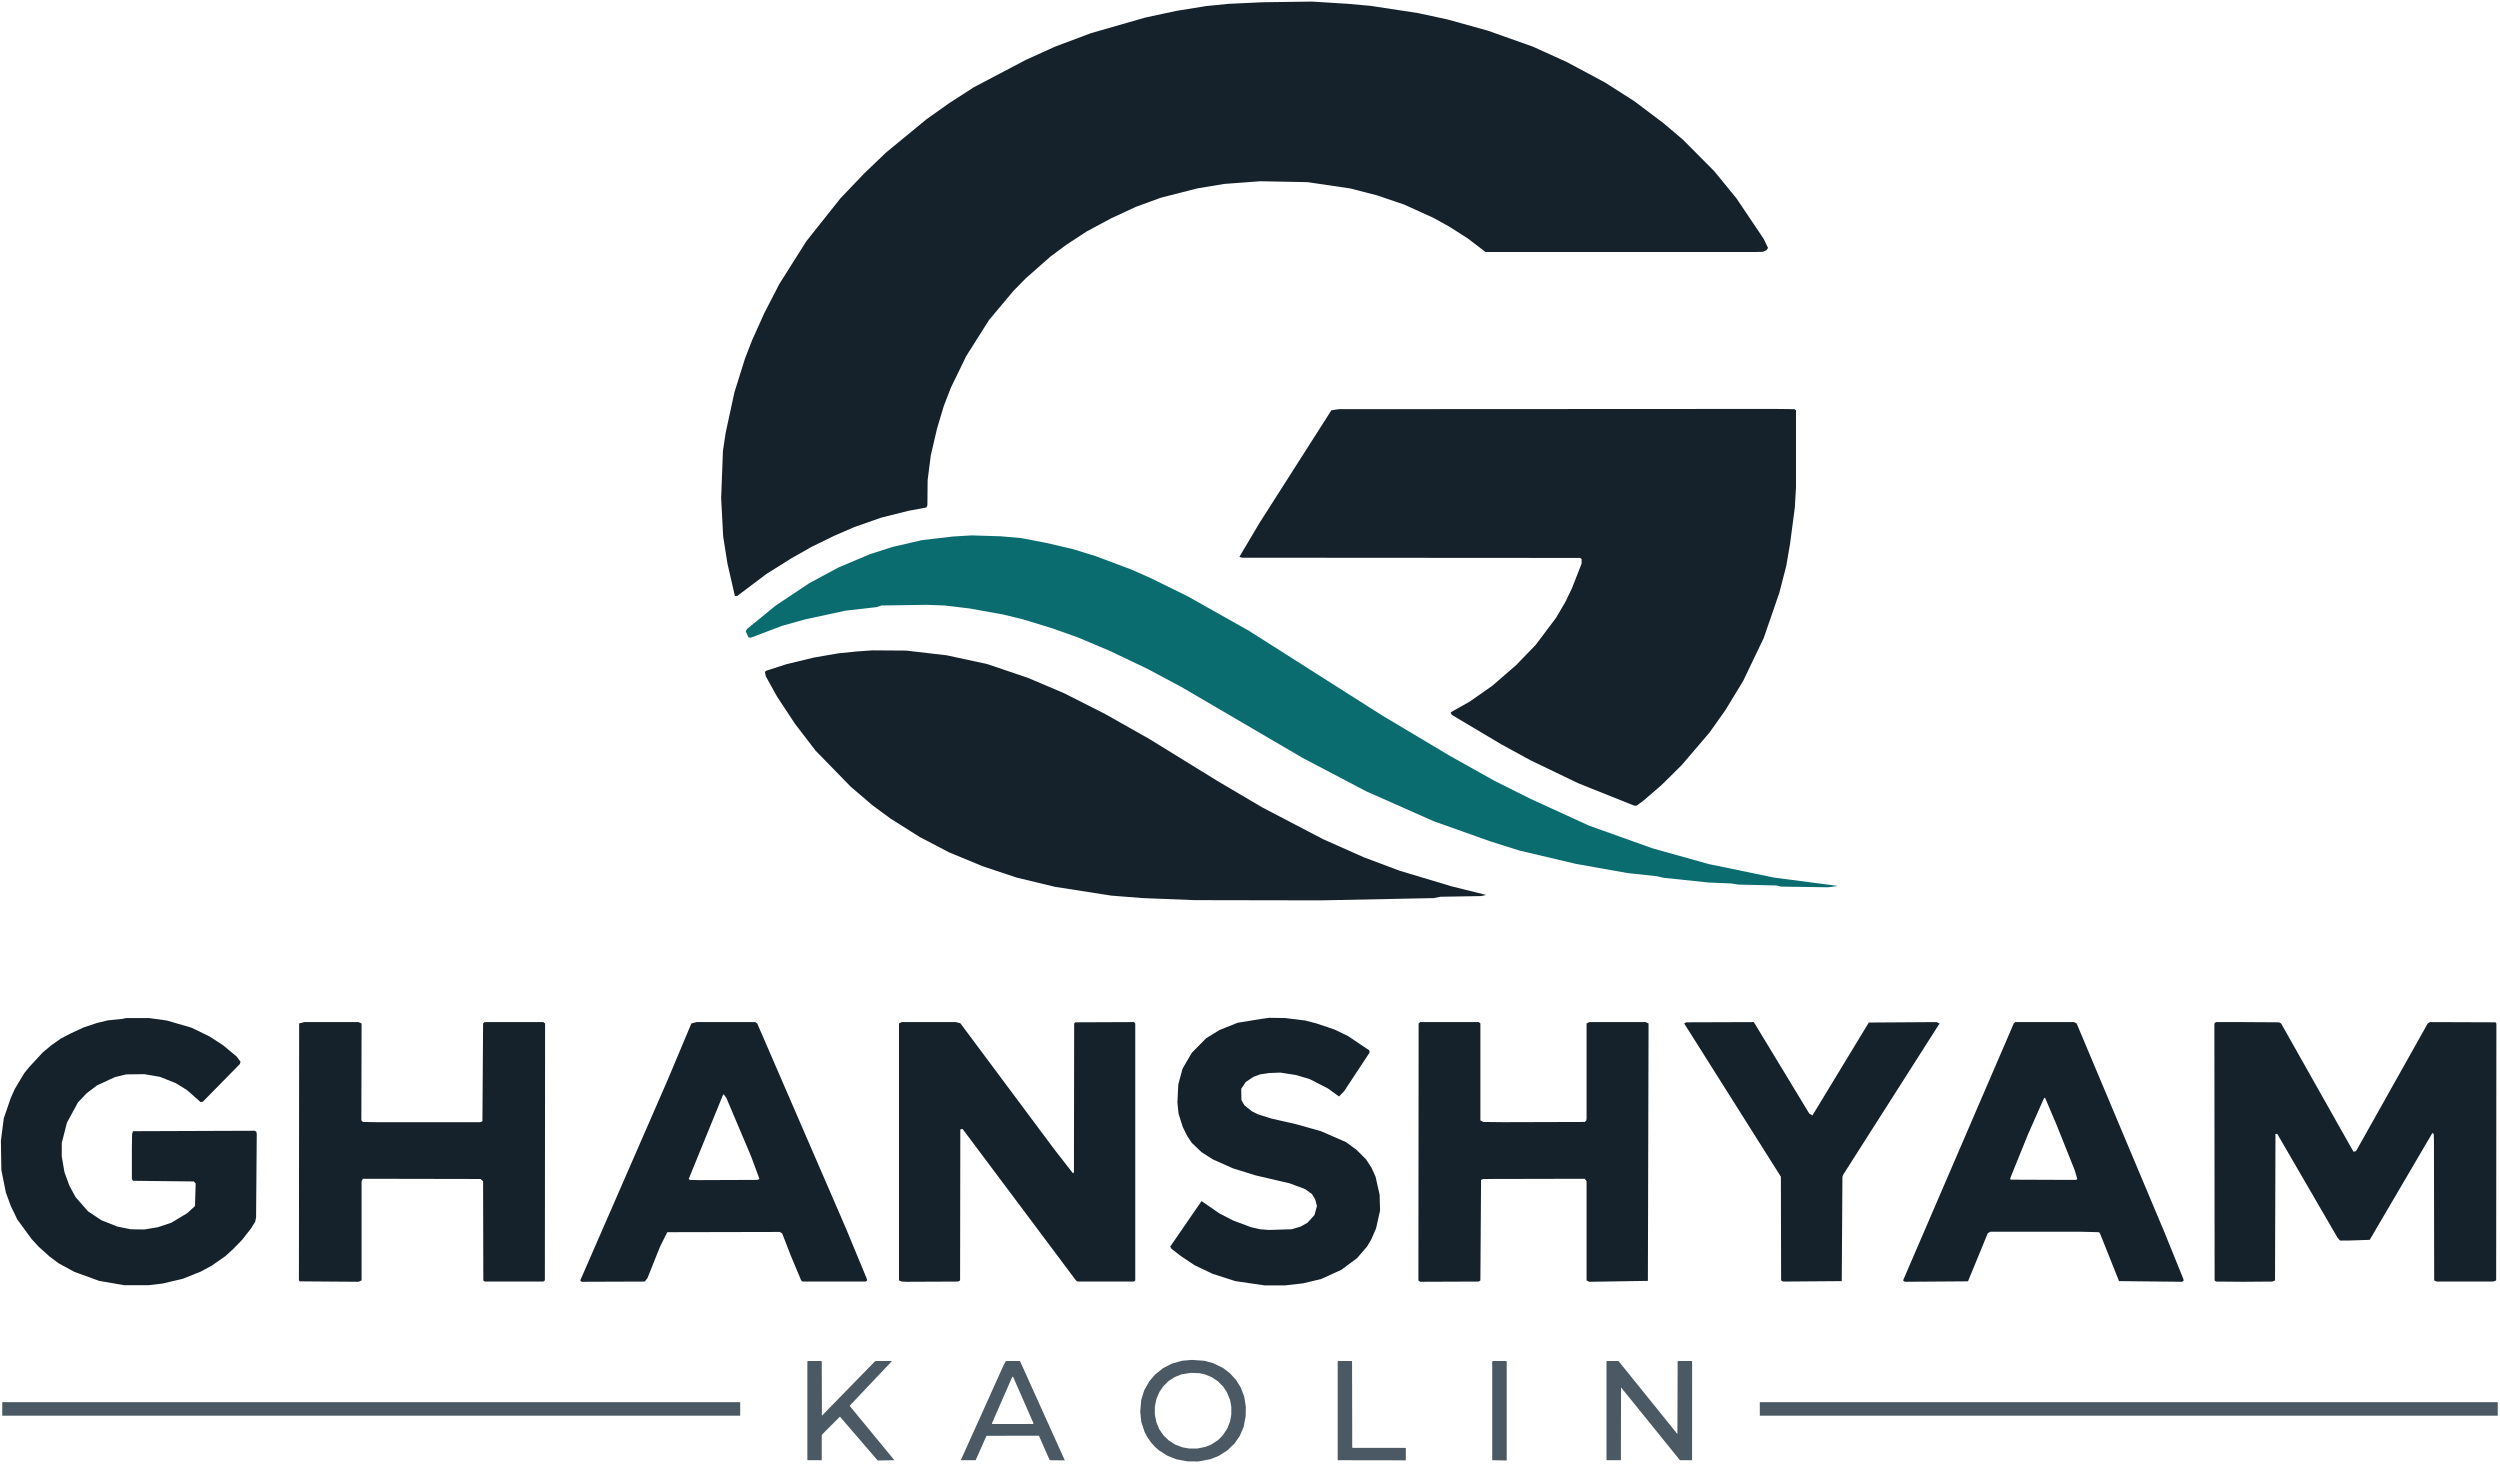
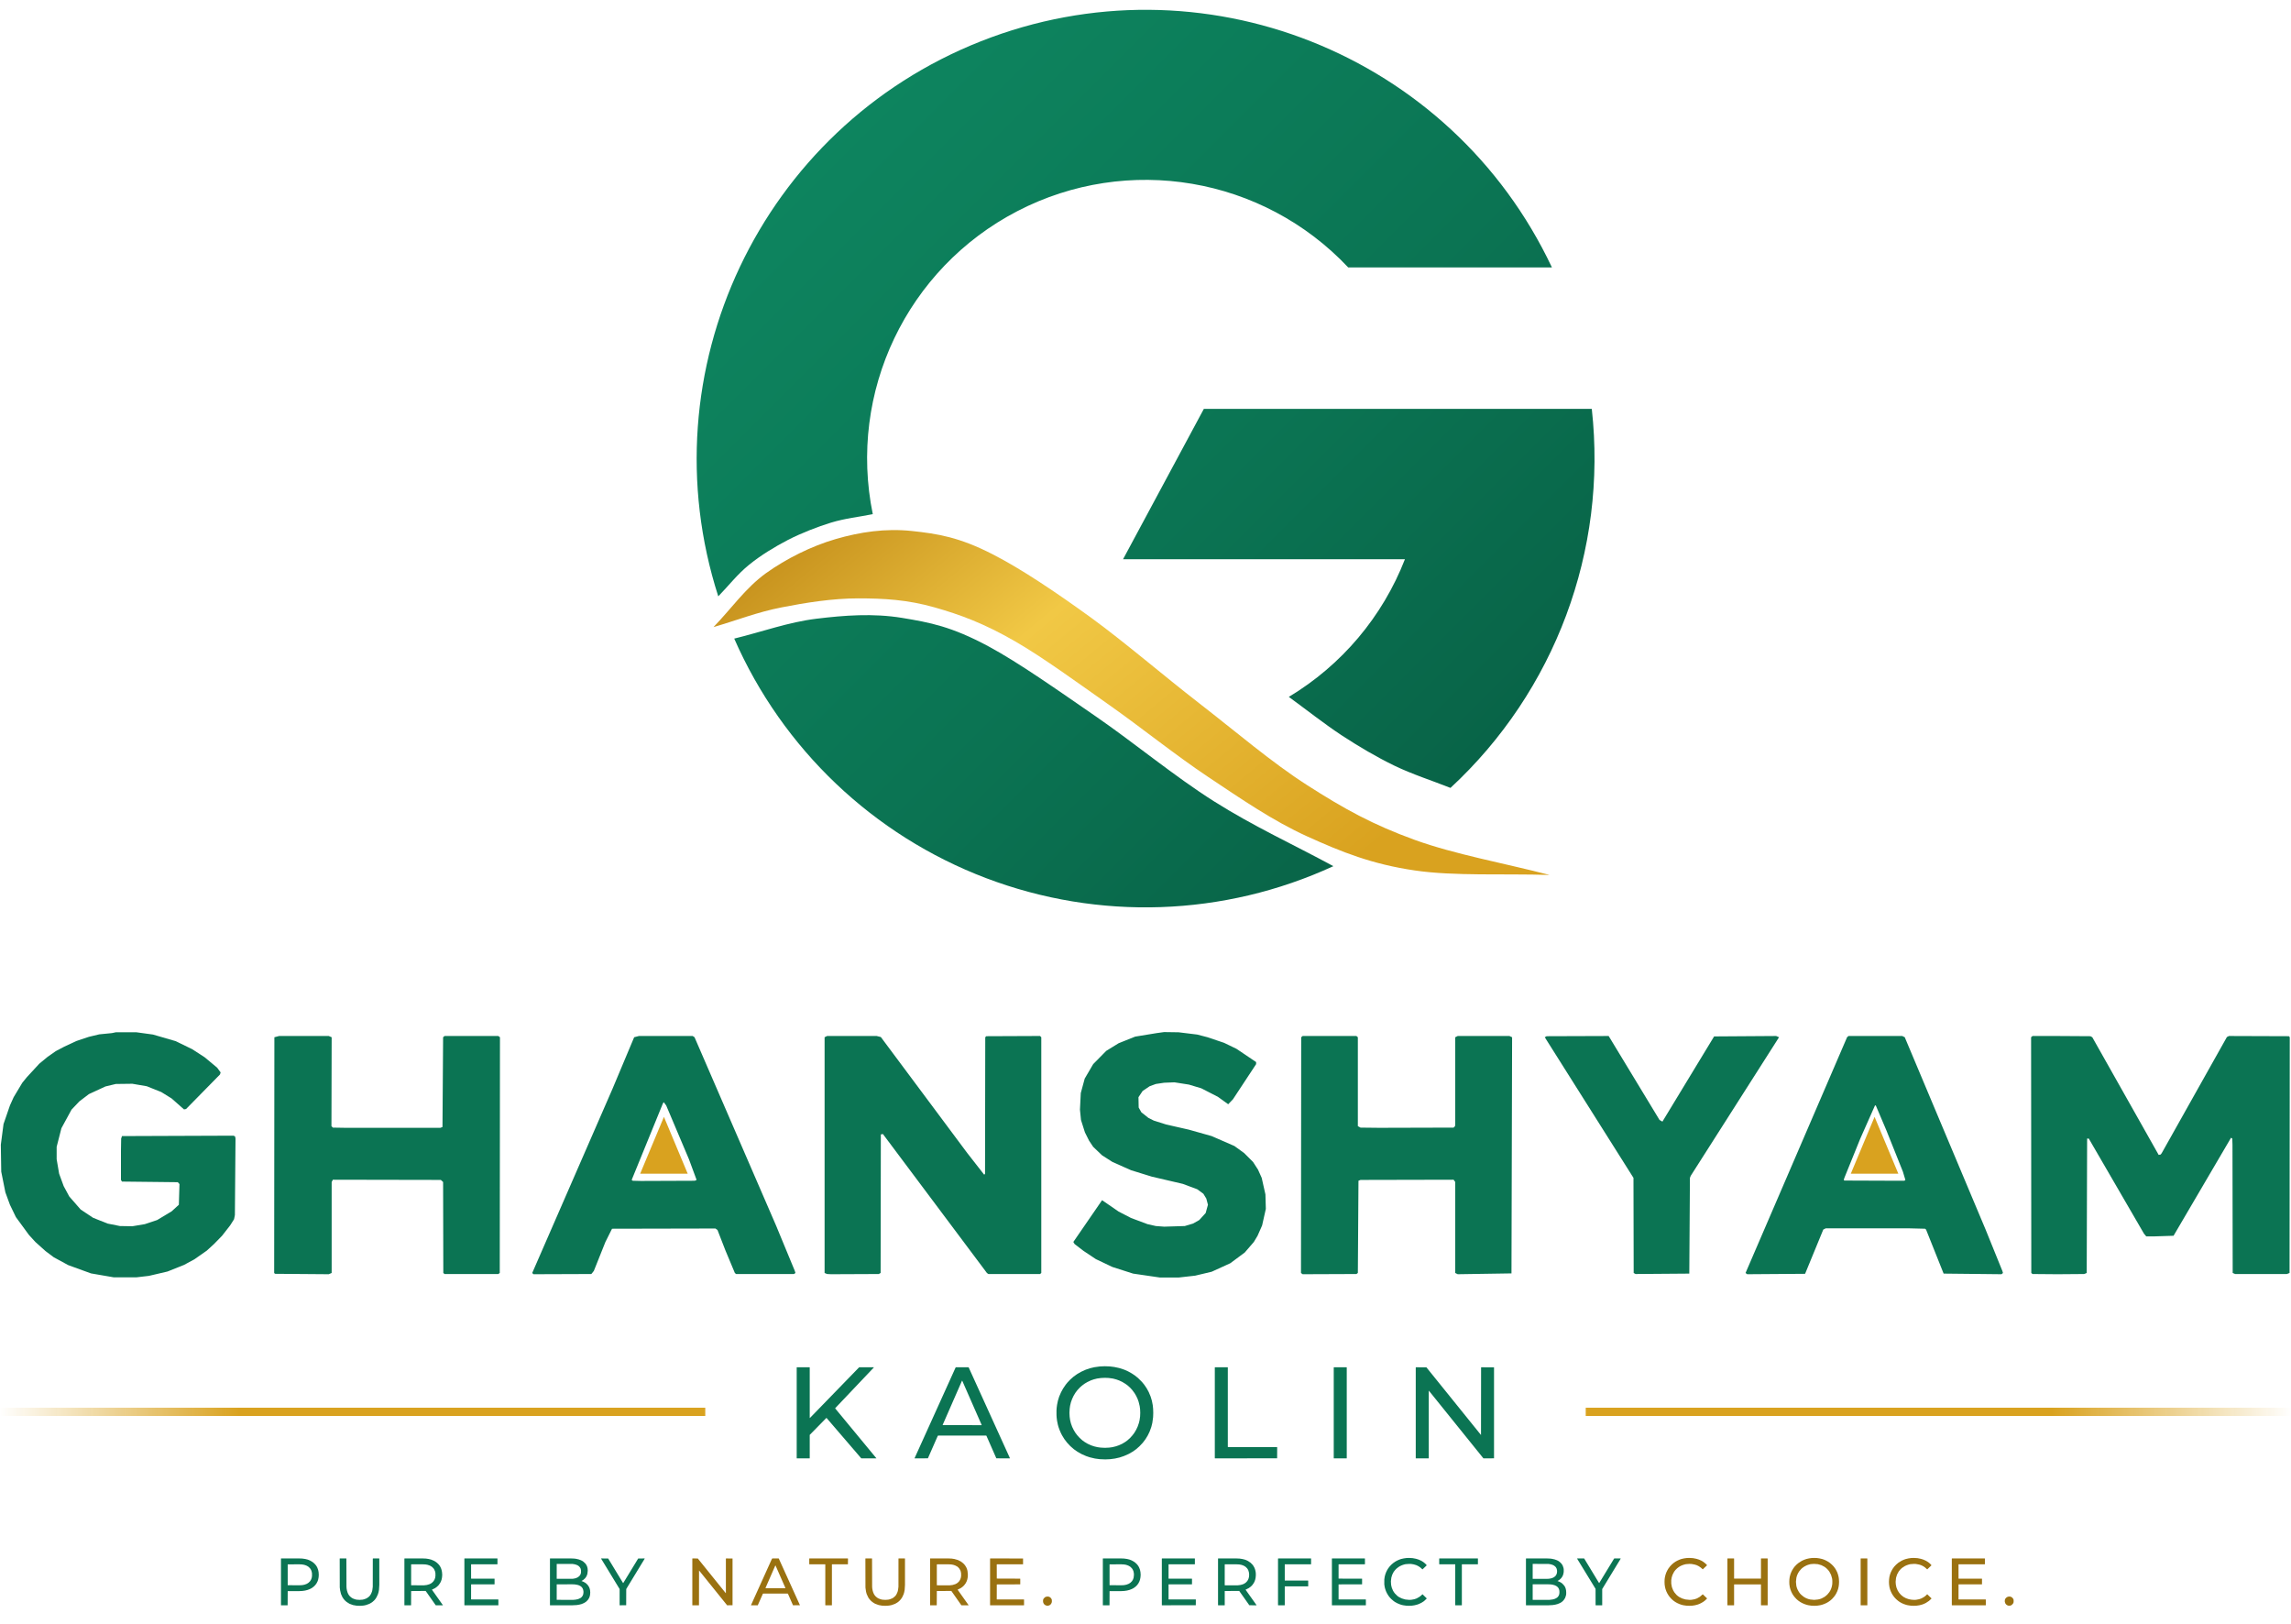
- <svg xmlns="http://www.w3.org/2000/svg" viewBox="-1 -1 1109 650" role="img" aria-labelledby="t">
-   <path fill="#15222C" fill-rule="evenodd" d="M559.1 0L581 -0.3L597 0.7L607 1.6L628 4.8L641 7.6L659 12.6L679 19.7L694 26.5L711 35.6L724 43.9L737 53.7L745.6 61L759.5 75L769.3 87L781.4 105L783.3 109L782.6 110L781 110.7L777 110.8L658 110.8L650 104.7L642 99.6L635 95.7L622 89.8L610 85.7L598 82.6L579 79.8L558 79.4L542 80.6L530 82.6L514 86.7L503 90.7L492 95.8L481 101.7L472 107.6L465 112.8L454 122.5L448.6 128L437.7 141L427.6 157L420.8 171L417.7 179L414.7 189L411.9 201L410.5 212L410.4 223L410 224.1L402 225.6L390 228.6L378 232.8L369 236.7L359 241.6L350 246.7L339 253.6L326 263.4L325 263.4L321.7 249L319.8 237L318.9 220L319.7 199L320.9 191L324.8 173L329.5 158L332.6 150L338 138L344.7 125L356.7 106L371.8 87L382.3 76L392 66.7L410 51.9L420 44.8L431 37.7L454 25.6L467 19.7L483 13.7L507 6.8L521 3.8L534 1.7L544 0.7ZM589.6 181L593 180.5L786 180.4L795 180.5L795.7 181L795.7 215L795.2 224L793.1 240L791.4 250L788.3 262L781.4 282L772.3 301L764.4 314L757.3 324L745 338.4L736 347.3L728 354.2L725 356.4L724 356.4L699 346.4L678 336.3L665 329.2L643 316.1L642.5 315L651 310.2L661 303.2L671.6 294L680.3 285L689.3 273L693.4 266L696.3 260L700.6 249L700.6 247L700 246.5L550 246.4L548.8 246L557.7 231ZM378.9 288L386 287.5L401 287.6L419 289.7L437 293.6L455 299.7L471 306.5L489 315.6L509 326.9L539 345.4L559 357.2L586 371.3L604 379.3L620 385.3L643 392.2L658.3 396L656 396.5L638 396.8L635 397.4L585 398.4L529 398.3L506 397.4L492 396.3L467 392.4L450 388.3L435 383.3L420 377.1L407 370.3L394 362.1L386 356.2L376.4 348L360.8 332L351.6 320L343.7 308L338.7 299L338.3 297L339 296.5L348 293.6L360 290.7L371 288.8Z" />
-   <path fill="#0B6C70" fill-rule="evenodd" d="M421.7 237L430 236.5L443 236.9L452 237.7L463 239.8L475 242.6L485 245.7L501 251.7L510 255.7L526 263.6L553 278.8L612 316.3L642 334.2L662 345.4L678 353.4L704 365.3L732 375.3L757 382.3L786 388.3L814.3 392L810 392.6L789 392.3L787 391.8L770 391.4L767 390.9L757 390.5L737 388.4L734 387.7L721 386.3L698 382.2L673 376.3L660 372.2L635 363.3L605 350L577 335.3L523 303.7L508 295.7L491 287.6L477 281.7L466 277.8L453 273.8L444 271.6L429 268.9L418 267.6L410 267.3L390 267.6L388 268.3L374 269.9L356 273.8L346 276.6L332 281.9L331 281.7L329.8 279L330.4 278L343 267.7L358 257.7L371 250.7L385 244.8L395 241.6L408 238.6Z" />
-   <path fill="#15222C" fill-rule="evenodd" d="M53.1 451L55 450.6L65 450.6L73 451.7L84 454.9L92 458.8L98 462.7L104 467.7L105.7 470L105.4 471L89 487.7L88 487.9L82 482.6L77 479.5L70 476.7L63 475.5L55 475.6L50 476.8L42 480.5L37.4 484L33.6 488L28.7 497L26.4 506L26.4 512L27.6 519L29.8 525L32.5 530L38 536.3L44 540.3L51 543.1L57 544.3L63 544.4L69 543.4L75 541.4L82 537.2L85.5 534L85.8 524L85 523.1L58 522.8L57.5 522L57.5 508L57.6 502L58 500.8L112 500.6L112.7 501L112.9 502L112.6 539L112.2 541L110.3 544L106.4 549L102.5 553L99 556.2L93 560.4L88 563.1L80 566.3L71 568.4L65 569.1L54 569.1L43 567.2L32 563.2L25 559.4L21 556.4L16.1 552L13 548.6L6.7 540L3.8 534L1.6 528L-0.4 518L-0.6 505L0.7 495L3.8 486L5.6 482L9.8 475L12 472.3L18 465.8L22 462.5L26 459.7L30 457.6L36 454.8L42 452.8L47 451.6ZM558.4 451L562 450.5L569 450.6L578 451.7L583 453L591 455.7L597 458.6L606.5 465L606.5 466L595.3 483L593 485.4L588 481.8L580 477.7L574 475.9L567 474.8L562 475L558 475.6L555 476.7L551.6 479L549.6 482L549.7 487L551 489.3L554.4 492L557 493.3L563 495.2L574 497.7L585 500.8L596 505.6L600.7 509L605 513.3L607.4 517L609.2 521L611 529L611.2 536L609.4 544L607.2 549L605.4 552L601 557.1L594 562.3L585 566.4L577 568.3L569 569.2L560 569.2L547 567.3L537 564.1L529 560.3L523 556.3L518.7 553L518.1 552L532 531.8L540 537.3L546 540.4L554 543.4L558 544.3L562 544.6L572 544.3L576 543.1L579 541.4L582.1 538L583.2 534L582.4 531L581 528.7L578 526.5L571 523.9L556 520.4L546 517.3L537 513.3L532 510.1L527.7 506L525.7 503L523.7 499L521.8 493L521.3 488L521.7 480L523.6 473L527.7 466L534 459.6L540 455.9L548 452.7ZM131.7 453L134 452.4L158 452.4L159.4 453L159.3 496L160 496.7L166 496.8L212 496.8L213 496.4L213.3 453L214 452.4L234 452.4L240 452.4L240.8 453L240.7 567L240 567.5L224 567.5L214 567.5L213.4 567L213.3 523L212.2 522L160 521.9L159.4 523L159.4 567L158 567.6L132 567.4L131.6 567ZM305.7 453L308 452.4L334 452.4L334.9 453L374.3 544L383.4 566L383.7 567L383 567.5L355 567.5L354.4 567L349.8 556L346 546.2L345 545.5L342 545.5L295 545.6L291.8 552L286.2 566L285 567.5L257 567.6L256.4 567L295.2 478ZM397.8 453L399 452.4L402 452.4L423 452.4L425 452.9L466.8 509L475 519.5L475.4 519L475.4 516L475.5 453L476 452.5L500 452.4L502 452.4L502.6 453L502.6 567L502 567.5L483 567.5L477 567.5L476.3 567L426 499.8L425 500L424.9 567L424 567.5L401 567.6L399 567.5L397.8 567ZM628.3 453L629 452.4L650 452.4L655 452.4L655.7 453L655.7 496L657 496.7L666 496.8L702 496.7L702.7 496L702.8 495L702.8 453L704 452.4L729 452.4L730.3 453L730 567.2L704 567.6L702.8 567L702.8 523L702 521.9L657 522L656 522.4L655.7 567L655 567.5L629 567.6L628.2 567ZM746.1 453L747 452.5L777 452.4L801.6 493L803 493.8L828 452.6L858 452.4L859.4 453L816.7 520L816.3 521L816 567.3L790 567.5L789.1 567L789 521ZM892.3 453L893 452.4L898 452.4L919 452.4L920.2 453L959.3 546L967.4 566L967.7 567L967 567.6L939 567.3L930.5 546L930 545.6L922 545.4L882 545.4L880.8 546L872 567.4L844 567.6L843.2 567ZM981.3 453L982 452.4L994 452.4L1010 452.5L1010.9 453L1043 509.9L1044 509.7L1044.5 509L1076 452.9L1077 452.4L1106 452.5L1106.4 453L1106.3 567L1105 567.5L1080 567.5L1078.8 567L1078.7 505L1078.6 502L1078 501.6L1050.2 549L1041 549.3L1037 549.3L1035.9 548L1009.2 502L1008.4 502L1008.2 567L1007 567.5L994 567.6L982 567.5L981.4 567ZM319.6 485L320 484.4L321.2 486L332.2 512L335.9 522L335 522.4L309 522.5L305 522.4L304.5 522ZM905.8 486L906.2 486L911.3 498L919.3 518L920.5 522L920 522.4L917 522.4L891 522.3L890.7 522L891 521L898.7 502Z" />
-   <g fill="#4A5963">
-     <path fill-rule="evenodd" transform="translate(357.35 647) scale(0.25)" d="M681.6 -179L704 -177.4L719 -173.3L737 -164.5L749 -155.3L760.2 -143L768.2 -130L774.3 -114L777.2 -96L776.9 -79L773.3 -60L766.4 -44L757.4 -31L745 -18.9L729 -8.6L714 -2.7L693 1.2L674 1.1L654 -2.6L638 -9L623 -18.5L616 -24.7L608.6 -33L601.8 -43L597.6 -51L591.7 -69L589.8 -87L591.6 -108L596.9 -125L605.9 -141L616 -152.8L630 -164.1L646 -172.4L664 -177.5ZM-0.1 -177L24 -177.1L24.7 -176L25 -79.9L119 -176.3L121 -177.1L148.3 -177L148.5 -176L74.6 -98L74.6 -97L153.6 -1L124 -0.5L57 -78.3L25.7 -47L24.7 -45L24.7 -1L-0.8 -1L-0.8 -176ZM351.5 -177L376 -177.1L377 -175.8L456 -0.7L429.2 -1L410.3 -44L409 -44.5L317 -44.3L297.8 -1L271.4 -1L347.6 -170ZM940.9 -177L965 -177.1L965.7 -176L966 -23.6L967 -22.9L1060 -22.9L1061.2 -22L1061 -0.8L940.2 -1L940.2 -176ZM1215.3 -177L1239 -177.1L1240.1 -176L1240.1 -1L1239 -0.5L1214.4 -1L1214.4 -176ZM1417.9 -177L1438 -177.1L1439 -176.3L1543 -47.4L1543.4 -176L1544 -177.1L1568.3 -177L1569.1 -176L1569 -1L1547.5 -1L1443 -130.2L1442.7 -1L1417.2 -1L1417.2 -176ZM680 -156L695 -155.4L705 -153.2L717 -148.2L727.7 -141L737 -131.6L743.4 -122L749.2 -108L751.4 -96L751.4 -82L749.3 -70L744.2 -57L736.2 -45L728 -36.8L716 -28.9L706 -24.8L691 -21.7L677 -21.7L665 -23.8L652 -28.7L640.5 -36L631 -45.2L623.6 -56L618.6 -68L615.7 -82L615.8 -96L618.6 -110L623.8 -122L630.6 -132L640 -141.4L651 -148.5L663 -153.4ZM362.8 -149L364.2 -149L400.2 -67L400 -65.3L328 -65.3L326.5 -66Z" />
-     <rect x="0" y="621" width="327.35" height="6" />
-     <rect x="779.65" y="621" width="327.35" height="6" />
+ <svg xmlns="http://www.w3.org/2000/svg" viewBox="0 0 1108 784.92" role="img" aria-labelledby="t">
+   <defs>
+     <linearGradient id="g" x1="0" y1="0" x2="1" y2="1">
+       <stop offset="0" stop-color="#0E8A63" />
+       <stop offset=".55" stop-color="#0B7453" />
+       <stop offset="1" stop-color="#075C42" />
+     </linearGradient>
+     <linearGradient id="w" x1="0" y1="0" x2="1" y2=".5">
+       <stop offset="0" stop-color="#BC8413" />
+       <stop offset=".42" stop-color="#F1C845" />
+       <stop offset="1" stop-color="#D9A21F" />
+     </linearGradient>
+   </defs>
+   <defs>
+     <linearGradient id="r1">
+       <stop offset="0" stop-color="#D9A21F" stop-opacity="0" />
+       <stop offset=".34" stop-color="#D9A21F" />
+     </linearGradient>
+     <linearGradient id="r2">
+       <stop offset=".66" stop-color="#D9A21F" />
+       <stop offset="1" stop-color="#D9A21F" stop-opacity="0" />
+     </linearGradient>
+   </defs>
+   <g transform="translate(332.4 0) scale(0.4432)">
+     <path fill="url(#g)" fill-rule="evenodd" d="M943.5 291.8A490.0 490.0 0 0 0 33.8 650.7C45.0 639.2 54.8 626.4 67.6 616.1C80.2 605.9 95.1 596.8 109.9 589.1C124.8 581.5 141.6 575.0 156.7 570.3C172.4 565.5 187.2 564.1 202.4 561.0A303.8 303.8 0 0 1 721.2 291.8ZM563.7 446.1L987.0 446.1A490.0 490.0 0 0 1 832.8 859.7C812.4 851.6 791.4 845.0 771.5 835.4C751.8 825.8 733.5 815.0 714.0 802.3C695.2 789.9 675.6 774.4 656.4 760.4A303.8 303.8 0 0 0 783.1 610.2L475.5 610.2ZM51.2 696.8C81.2 689.5 110.4 678.8 141.0 675.1C171.4 671.4 202.7 669.0 234.4 674.2C265.1 679.3 288.2 683.6 328.2 705.0C361.6 722.9 404.1 753.0 446.5 782.2C486.6 809.8 532.1 847.4 574.5 874.2C618.3 901.9 661.5 921.5 705.0 945.1A490.0 490.0 0 0 1 51.2 696.8Z" />
+     <path fill="url(#w)" d="M28.6 684.2C47.7 664.6 63.5 641.5 85.9 625.4C108.0 609.6 135.4 595.9 161.9 588.2C188.5 580.5 215.9 576.3 245.2 579.4C273.2 582.4 296.9 586.1 333.4 604.9C364.3 620.7 401.9 645.9 441.2 674.4C477.5 700.9 519.8 737.3 558.8 767.5C598.2 798.0 638.2 832.3 676.4 856.7C716.8 882.6 747.9 899.8 794.0 916.5C837.0 932.1 892.0 942.0 941.0 954.7C892.0 953.1 836.7 956.1 794.0 949.8C747.3 943.0 714.1 929.7 676.4 912.6C639.0 895.6 605.1 872.2 568.6 847.9C533.2 824.3 495.3 793.8 460.8 769.5C425.0 744.3 388.2 717.4 357.9 699.9C323.4 680.0 297.5 670.6 269.7 662.7C240.1 654.3 214.2 652.9 186.4 652.9C158.6 652.9 129.0 657.6 103.1 662.7C76.2 667.9 53.4 677.1 28.6 684.2Z" />
  </g>
+   <g transform="translate(1 48.6)">
+     <path fill="#0B7453" fill-rule="evenodd" d="M53.1 451L55 450.6L65 450.6L73 451.7L84 454.9L92 458.8L98 462.7L104 467.7L105.7 470L105.4 471L89 487.7L88 487.9L82 482.6L77 479.5L70 476.7L63 475.5L55 475.6L50 476.8L42 480.5L37.4 484L33.6 488L28.7 497L26.4 506L26.4 512L27.6 519L29.8 525L32.5 530L38 536.3L44 540.3L51 543.1L57 544.3L63 544.4L69 543.4L75 541.4L82 537.2L85.5 534L85.8 524L85 523.1L58 522.8L57.5 522L57.5 508L57.6 502L58 500.8L112 500.6L112.7 501L112.9 502L112.6 539L112.2 541L110.3 544L106.4 549L102.5 553L99 556.2L93 560.4L88 563.1L80 566.3L71 568.4L65 569.1L54 569.1L43 567.2L32 563.2L25 559.4L21 556.4L16.1 552L13 548.6L6.7 540L3.8 534L1.6 528L-0.4 518L-0.6 505L0.7 495L3.8 486L5.6 482L9.8 475L12 472.3L18 465.8L22 462.5L26 459.7L30 457.6L36 454.8L42 452.8L47 451.6ZM558.4 451L562 450.5L569 450.6L578 451.7L583 453L591 455.7L597 458.6L606.5 465L606.5 466L595.3 483L593 485.4L588 481.8L580 477.7L574 475.9L567 474.8L562 475L558 475.6L555 476.7L551.6 479L549.6 482L549.7 487L551 489.3L554.4 492L557 493.3L563 495.2L574 497.7L585 500.8L596 505.6L600.7 509L605 513.3L607.4 517L609.2 521L611 529L611.2 536L609.4 544L607.2 549L605.4 552L601 557.1L594 562.3L585 566.4L577 568.3L569 569.2L560 569.2L547 567.3L537 564.1L529 560.3L523 556.3L518.7 553L518.1 552L532 531.8L540 537.3L546 540.4L554 543.4L558 544.3L562 544.6L572 544.3L576 543.1L579 541.4L582.1 538L583.2 534L582.4 531L581 528.7L578 526.5L571 523.9L556 520.4L546 517.3L537 513.3L532 510.1L527.7 506L525.7 503L523.7 499L521.8 493L521.3 488L521.7 480L523.6 473L527.7 466L534 459.6L540 455.9L548 452.7ZM131.7 453L134 452.4L158 452.4L159.4 453L159.3 496L160 496.7L166 496.8L212 496.8L213 496.4L213.3 453L214 452.4L234 452.4L240 452.4L240.8 453L240.7 567L240 567.5L224 567.5L214 567.5L213.4 567L213.3 523L212.2 522L160 521.9L159.4 523L159.4 567L158 567.6L132 567.4L131.6 567ZM305.7 453L308 452.4L334 452.4L334.9 453L374.3 544L383.4 566L383.7 567L383 567.5L355 567.5L354.4 567L349.8 556L346 546.2L345 545.5L342 545.5L295 545.6L291.8 552L286.2 566L285 567.5L257 567.6L256.4 567L295.2 478ZM397.8 453L399 452.4L402 452.4L423 452.4L425 452.9L466.8 509L475 519.5L475.4 519L475.4 516L475.5 453L476 452.5L500 452.4L502 452.4L502.6 453L502.6 567L502 567.5L483 567.5L477 567.5L476.3 567L426 499.8L425 500L424.9 567L424 567.5L401 567.6L399 567.5L397.8 567ZM628.3 453L629 452.4L650 452.4L655 452.4L655.7 453L655.7 496L657 496.7L666 496.8L702 496.7L702.7 496L702.8 495L702.8 453L704 452.4L729 452.4L730.3 453L730 567.2L704 567.6L702.8 567L702.8 523L702 521.9L657 522L656 522.4L655.7 567L655 567.5L629 567.6L628.2 567ZM746.1 453L747 452.5L777 452.4L801.6 493L803 493.8L828 452.6L858 452.4L859.4 453L816.7 520L816.3 521L816 567.3L790 567.5L789.1 567L789 521ZM892.3 453L893 452.4L898 452.4L919 452.4L920.2 453L959.3 546L967.4 566L967.7 567L967 567.6L939 567.3L930.5 546L930 545.6L922 545.4L882 545.4L880.8 546L872 567.4L844 567.6L843.2 567ZM981.3 453L982 452.4L994 452.4L1010 452.5L1010.9 453L1043 509.9L1044 509.7L1044.5 509L1076 452.9L1077 452.4L1106 452.5L1106.4 453L1106.3 567L1105 567.5L1080 567.5L1078.8 567L1078.7 505L1078.6 502L1078 501.6L1050.2 549L1041 549.3L1037 549.3L1035.9 548L1009.2 502L1008.4 502L1008.2 567L1007 567.5L994 567.6L982 567.5L981.4 567ZM319.6 485L320 484.4L321.2 486L332.2 512L335.9 522L335 522.4L309 522.5L305 522.4L304.5 522ZM905.8 486L906.2 486L911.3 498L919.3 518L920.5 522L920 522.4L917 522.4L891 522.3L890.7 522L891 521L898.7 502Z" />
+     <path fill="#D9A21F" d="M320.1 491.5L331.6 519H308.6ZM905.6 491.5L917.1 519H894.1Z" />
+   </g>
+   <path fill="#0B7453" fill-rule="evenodd" transform="translate(378.76 705.3)" d="M153.18 -44.5L155.6 -44.6L158 -44.51L160.2 -44.23L162.5 -43.74L165 -42.93L166.8 -42.13L168.6 -41.13L170.1 -40.13L171.6 -38.93L173.54 -37L174.61 -35.7L175.83 -33.9L176.81 -32.1L177.73 -29.9L178.33 -27.9L178.74 -25.8L178.93 -24L178.99 -22L178.92 -20L178.54 -17.2L178.04 -15.2L177.24 -13L176.32 -11.1L175.22 -9.3L173.93 -7.6L172.3 -5.87L170.7 -4.47L169 -3.27L167.1 -2.18L164.8 -1.17L162.7 -0.47L160.5 0.03L158.2 0.34L155.8 0.45L153.1 0.34L150.8 0.03L148.3 -0.56L146.5 -1.17L144.4 -2.09L142.3 -3.27L140.6 -4.47L138.85 -6L137.27 -7.7L135.98 -9.4L134.88 -11.2L134.36 -12.2L133.67 -13.8L133.17 -15.2L132.86 -16.3L132.47 -18.2L132.28 -19.7L132.2 -20.9L132.19 -23.2L132.27 -24.4L132.46 -25.9L132.87 -27.9L133.48 -29.9L134.39 -32L135.37 -33.8L136.66 -35.7L137.47 -36.7L138.79 -38.1L140.4 -39.53L142.2 -40.82L144.1 -41.92L146.3 -42.92L148.4 -43.63L150.5 -44.13ZM6.7 -44.1L12.8 -44.1L12.85 -44L12.85 -19.8L12.9 -19.53L36.7 -44.04L36.9 -44.1L43.8 -44.1L43.85 -44L42.72 -42.8L25.16 -24.3L25.18 -24.2L25.67 -23.6L45.09 -0.1L45 -0.05L37.9 -0.05L37.74 -0.1L21.33 -19.2L21 -19.57L20.9 -19.6L12.85 -11.4L12.85 -0.1L12.8 -0.05L6.7 -0.05L6.55 -0.1L6.55 -44L6.6 -44.09ZM83.59 -44.1L89.6 -44.1L89.74 -44L109.33 -0.9L109.64 -0.2L109.67 -0.1L109.6 -0.05L103.1 -0.07L98.34 -10.9L98.2 -11.07L74.9 -11.07L74.67 -10.7L70 -0.07L63.6 -0.05L63.54 -0.1L83.36 -43.9L83.5 -44.1ZM208.9 -44.1L215 -44.1L215.05 -44L215.05 -5.6L215.2 -5.53L238.8 -5.53L238.92 -5.4L238.9 -0.08L208.9 -0.05L208.76 -0.1L208.76 -44L208.8 -44.08ZM266.4 -44.1L272.5 -44.1L272.57 -44L272.57 -0.1L272.5 -0.05L266.4 -0.05L266.28 -0.1L266.28 -44ZM306 -44.1L311.1 -44.07L337.5 -11.35L337.54 -44L337.6 -44.1L343.8 -44.06L343.8 -0.07L338.7 -0.05L338.63 -0.1L312.3 -32.77L312.24 -32.6L312.24 -0.1L312.1 -0.05L306 -0.05L305.94 -0.1L305.94 -44ZM153.7 -38.91L151.8 -38.65L150.2 -38.24L148.8 -37.75L147.1 -36.94L145.9 -36.24L145.2 -35.73L144.5 -35.21L143.5 -34.32L142.27 -33L141.37 -31.8L140.46 -30.3L139.76 -28.8L139.18 -27.2L138.77 -25.5L138.56 -24L138.46 -22.1L138.55 -20.2L138.78 -18.6L139.16 -17L139.77 -15.3L140.5 -13.8L141.28 -12.5L142.17 -11.3L143.4 -9.94L144.7 -8.77L145.8 -7.98L147.3 -7.09L148.9 -6.36L150.4 -5.85L152 -5.47L153.5 -5.26L155.6 -5.15L157.7 -5.25L159.2 -5.46L160.9 -5.87L162.4 -6.39L163.9 -7.07L165.4 -7.96L166.5 -8.76L167.8 -9.93L168.94 -11.2L169.84 -12.4L170.73 -13.9L171.44 -15.4L172.03 -17.1L172.35 -18.4L172.63 -20.3L172.7 -22.1L172.63 -23.8L172.43 -25.3L171.92 -27.4L171.42 -28.8L170.71 -30.3L169.94 -31.6L168.83 -33.1L167.83 -34.2L166.7 -35.23L165.6 -36.04L164 -37.02L162.5 -37.72L161.1 -38.22L159.5 -38.64L157.4 -38.93L155.6 -39ZM86.5 -37.61L77.1 -16.14L95.9 -16.1L96 -16.2L95.83 -16.6L86.74 -37.3L86.6 -37.59Z" />
+   <rect fill="url(#r1)" x="0" y="680.76" width="341.09" height="3.99" />
+   <rect fill="url(#r2)" x="766.91" y="680.76" width="341.09" height="3.99" />
+   <path fill="#0B7453" fill-rule="evenodd" transform="translate(132.54 776.35)" d="M3.4 -22.7L12.1 -22.7L13.6 -22.65L15.1 -22.44L16.3 -22.14L17.3 -21.74L18.4 -21.12L19.1 -20.61L19.93 -19.8L20.53 -19L20.95 -18.2L21.34 -17.1L21.54 -16.1L21.63 -14.8L21.55 -13.6L21.34 -12.5L21.03 -11.6L20.51 -10.6L19.91 -9.8L19.2 -9.09L18.2 -8.35L17.3 -7.89L16.2 -7.47L15 -7.17L13.7 -6.98L12.1 -6.9L6.7 -6.9L6.6 -6.85L6.57 -0.1L6.5 -0.05L3.4 -0.05L3.35 -0.1L3.35 -22.6ZM31.89 -22.7L34.9 -22.7L34.98 -22.6L35.02 -9.1L35.08 -8.2L35.26 -7.2L35.56 -6.2L35.88 -5.5L36.25 -4.9L36.7 -4.37L37.4 -3.78L38.1 -3.35L39.1 -2.97L39.9 -2.77L41.4 -2.67L42.8 -2.77L43.6 -2.96L44.7 -3.38L45.6 -3.97L46.07 -4.4L46.43 -4.8L46.92 -5.6L47.33 -6.6L47.52 -7.3L47.74 -9L47.76 -22.6L47.9 -22.7L50.8 -22.7L50.9 -22.62L50.91 -9.9L50.75 -7.5L50.54 -6.4L50.24 -5.4L49.54 -3.9L49.02 -3.1L48.42 -2.4L47.6 -1.67L47 -1.25L46.1 -0.75L44.5 -0.17L43.5 0.05L42.4 0.17L41.3 0.2L39.9 0.14L38.2 -0.16L36.5 -0.78L35.1 -1.66L34.3 -2.36L33.66 -3.1L33.06 -4L32.38 -5.5L31.97 -7.2L31.78 -8.7L31.75 -22.6L31.8 -22.7ZM63.1 -22.7L71.9 -22.7L73.5 -22.63L74.8 -22.43L76 -22.13L77.4 -21.54L78.1 -21.12L78.79 -20.6L79.4 -20.04L79.94 -19.4L80.34 -18.8L80.73 -18L81.03 -17.1L81.23 -16.1L81.33 -14.8L81.24 -13.6L81.03 -12.5L80.72 -11.6L80.31 -10.8L79.52 -9.7L78.77 -9L77.9 -8.36L76.35 -7.6L81.66 -0.1L81.6 -0.05L78.2 -0.05L73.53 -6.7L73.3 -6.98L73.2 -6.99L66.3 -6.93L66.27 -0.1L66.2 -0.05L63.1 -0.05L63.04 -0.1L63.04 -22.5ZM92.2 -22.7L108 -22.69L108.05 -22.6L108.05 -20L108 -19.87L95.4 -19.87L95.29 -19.8L95.3 -12.99L95.4 -12.93L106.6 -12.93L106.65 -12.8L106.65 -10.3L106.6 -10.17L95.4 -10.17L95.3 -10.11L95.29 -3L95.4 -2.87L108.4 -2.87L108.49 -2.8L108.49 -0.1L108.4 -0.05L92.2 -0.05L92.05 -0.1L92.05 -22.6L92.1 -22.69ZM133.5 -22.7L143.6 -22.7L145.1 -22.64L146 -22.53L147.3 -22.24L148.4 -21.84L149.2 -21.43L149.6 -21.14L150.51 -20.3L150.82 -19.9L151.23 -19.2L151.43 -18.7L151.63 -17.9L151.72 -16.8L151.53 -15.2L151.24 -14.4L150.94 -13.8L150.42 -13.1L149.5 -12.28L148.67 -11.8L149.6 -11.44L150.5 -10.94L151.08 -10.5L151.83 -9.7L152.44 -8.7L152.71 -7.9L152.85 -7.2L152.92 -6.2L152.82 -5L152.62 -4.2L152.33 -3.5L151.74 -2.6L150.9 -1.78L150 -1.19L148.8 -0.67L147.7 -0.38L146.4 -0.16L144.3 -0.05L133.5 -0.05L133.44 -0.1L133.44 -22.6ZM158.2 -22.7L161.6 -22.66L168.8 -10.8L168.94 -10.9L176.1 -22.66L179.2 -22.7L179.25 -22.6L179.14 -22.4L170.38 -8L170.33 -7.8L170.3 -0.07L167.2 -0.05L167.13 -0.1L167.13 -7.9L158.18 -22.6ZM136.7 -20.05L136.7 -12.85L144.5 -12.87L145.6 -13.07L146.4 -13.35L147 -13.65L147.7 -14.24L148.11 -14.8L148.32 -15.3L148.45 -15.9L148.46 -16.8L148.33 -17.6L148.12 -18.1L147.7 -18.67L147.2 -19.13L146.5 -19.52L145.5 -19.85L144.4 -20.04ZM6.6 -19.83L6.6 -9.76L12.1 -9.73L13.2 -9.77L14.1 -9.88L14.9 -10.07L15.9 -10.46L16.7 -10.98L17.43 -11.7L17.92 -12.5L18.24 -13.4L18.36 -14.3L18.34 -15.6L18.12 -16.6L17.82 -17.3L17.43 -17.9L16.7 -18.63L15.9 -19.13L15.2 -19.42L14.5 -19.63L13.5 -19.8L12.1 -19.87ZM66.3 -19.85L66.3 -9.73L72.5 -9.7L73.9 -9.87L75.2 -10.26L75.8 -10.56L76.4 -10.96L77.13 -11.7L77.62 -12.5L77.93 -13.4L78.06 -14.3L78.04 -15.6L77.85 -16.5L77.45 -17.4L77.12 -17.9L76.4 -18.62L75.6 -19.12L75.1 -19.34L74.2 -19.63L73.2 -19.8L71.7 -19.87ZM136.7 -10.17L136.7 -2.69L144.7 -2.67L145.9 -2.79L147.1 -3.06L148.2 -3.56L148.85 -4.1L149.32 -4.8L149.53 -5.4L149.64 -6.2L149.63 -6.9L149.43 -7.8L149.14 -8.4L148.6 -9.03L148.2 -9.32L147.4 -9.72L146.7 -9.93L145.4 -10.15L144.1 -10.2Z" />
+   <path fill="#9A7110" fill-rule="evenodd" transform="translate(331.48 776.35)" d="M3.4 -22.7L6 -22.68L19.5 -5.94L19.58 -6L19.58 -6.1L19.58 -22.6L19.7 -22.7L22.8 -22.66L22.8 -0.07L20.2 -0.05L20.14 -0.1L6.93 -16.5L6.6 -16.84L6.57 -0.1L6.5 -0.05L3.4 -0.05L3.35 -0.1L3.35 -22.6ZM42 -22.7L45.1 -22.7L45.2 -22.58L55.4 -0.08L52.1 -0.05L52.02 -0.1L49.74 -5.3L49.5 -5.7L37.6 -5.7L37.46 -5.6L35 -0.05L31.8 -0.05L31.72 -0.1L41.66 -22.1ZM60 -22.7L78.5 -22.7L78.64 -22.6L78.6 -19.88L71 -19.87L70.86 -19.8L70.86 -0.1L70.8 -0.05L67.8 -0.05L67.66 -0.1L67.66 -19.8L67.6 -19.87L60 -19.87L59.9 -20L59.9 -22.6ZM87.1 -22.7L90.2 -22.7L90.27 -22.6L90.31 -9.1L90.37 -8.2L90.58 -7.1L90.86 -6.2L91.17 -5.5L91.55 -4.9L92 -4.37L92.7 -3.77L93.4 -3.35L94.4 -2.97L95.2 -2.77L96.7 -2.67L98.1 -2.77L98.9 -2.96L100 -3.39L100.5 -3.67L101.36 -4.4L101.73 -4.8L102.21 -5.6L102.63 -6.6L102.83 -7.4L103.04 -9L103.05 -22.6L103.1 -22.69L103.2 -22.7L106.1 -22.7L106.2 -22.6L106.2 -9.9L106.04 -7.5L105.83 -6.4L105.54 -5.4L104.84 -3.9L104.23 -3L103.6 -2.3L102.9 -1.67L102.3 -1.26L101.4 -0.75L99.8 -0.17L98.8 0.04L97.7 0.17L96.6 0.2L95.1 0.13L93.5 -0.16L91.8 -0.78L91.1 -1.17L90.34 -1.7L89.6 -2.35L88.87 -3.2L88.46 -3.8L87.67 -5.5L87.37 -6.6L87.08 -8.6L87.05 -22.6ZM118.4 -22.7L127.2 -22.7L128.8 -22.63L130.1 -22.43L131.8 -21.94L133.2 -21.24L134.4 -20.32L135.23 -19.4L135.94 -18.2L136.24 -17.4L136.44 -16.6L136.61 -14.8L136.54 -13.6L136.32 -12.5L136.01 -11.6L135.55 -10.7L134.8 -9.7L134.06 -9L133.2 -8.37L131.65 -7.6L136.83 -0.3L136.96 -0.1L136.9 -0.05L133.5 -0.05L133.44 -0.1L128.82 -6.7L128.6 -6.98L128.5 -6.99L121.6 -6.94L121.56 -0.1L121.5 -0.05L118.4 -0.05L118.34 -0.1L118.34 -22.6ZM147.45 -22.7L163.3 -22.68L163.3 -19.88L150.7 -19.87L150.58 -19.8L150.6 -12.97L161.8 -12.93L161.9 -12.93L161.95 -12.8L161.95 -10.3L161.9 -10.17L150.6 -10.13L150.58 -3L150.61 -2.9L150.7 -2.87L163.7 -2.87L163.78 -2.8L163.78 -0.1L163.7 -0.05L147.4 -0.05L147.35 -0.1L147.35 -22.6ZM121.6 -19.85L121.6 -9.72L127.8 -9.7L129.2 -9.87L130.5 -10.26L131.1 -10.56L131.7 -10.96L132.43 -11.7L132.95 -12.6L133.22 -13.4L133.35 -14.2L133.34 -15.5L133.14 -16.5L132.95 -17L132.4 -17.9L131.8 -18.53L131.4 -18.83L130.4 -19.34L129.5 -19.63L128.5 -19.8L127.1 -19.87ZM43.5 -19.33L38.7 -8.33L48.3 -8.3L48.36 -8.4L48.33 -8.5L43.63 -19.2ZM174.5 -4.2L175.2 -4.29L175.7 -4.22L176.2 -4.02L176.6 -3.72L176.9 -3.37L177.11 -3L177.23 -2.6L177.23 -1.6L176.95 -0.9L176.66 -0.5L176.3 -0.18L175.6 0.12L174.7 0.13L174 -0.15L173.6 -0.46L173.26 -0.9L172.99 -1.6L172.97 -2.5L173.07 -2.9L173.27 -3.3L173.9 -3.94Z" />
+   <path fill="#0B7453" fill-rule="evenodd" transform="translate(515.82 776.35)" d="M164.39 -22.9L165.7 -22.95L167.4 -22.84L169 -22.54L170.3 -22.14L171.6 -21.55L172.6 -20.92L173.47 -20.2L174.21 -19.4L172.2 -17.46L172.1 -17.44L171.1 -18.34L170.2 -18.94L169.2 -19.44L167.9 -19.83L166.7 -20.03L165.7 -20.06L163.9 -19.93L163.1 -19.73L162.2 -19.42L161.3 -19.01L160.5 -18.52L159.5 -17.73L158.9 -17.1L158.28 -16.3L157.87 -15.6L157.46 -14.7L157.07 -13.4L156.86 -11.6L156.97 -9.9L157.27 -8.6L157.85 -7.2L158.26 -6.5L158.77 -5.8L160 -4.57L160.7 -4.07L162.1 -3.37L163.8 -2.86L165.7 -2.67L166.7 -2.71L168.2 -2.98L169.3 -3.36L170.7 -4.15L171.5 -4.78L172.1 -5.36L172.2 -5.34L174.18 -3.4L174.18 -3.3L173.1 -2.27L172.6 -1.87L171.5 -1.2L170.4 -0.67L169.5 -0.36L168.3 -0.06L167 0.14L165.6 0.2L164.3 0.15L162.8 -0.07L162 -0.25L160.8 -0.66L159.7 -1.16L158.8 -1.67L158.1 -2.17L157.02 -3.1L156.27 -3.9L155.66 -4.7L154.99 -5.8L154.47 -6.9L154.09 -8L153.86 -8.9L153.67 -10.2L153.68 -12.6L153.87 -13.9L154.16 -15L154.57 -16.1L155.07 -17.1L155.56 -17.9L156.16 -18.7L157 -19.62L157.9 -20.41L158.9 -21.12L159.8 -21.63L160.9 -22.12L161.8 -22.43L163.1 -22.72ZM17.6 -22.7L26.3 -22.7L27.8 -22.65L29.3 -22.44L30.5 -22.14L31.5 -21.74L32.6 -21.13L33.3 -20.61L34.14 -19.8L34.73 -19L35.15 -18.2L35.52 -17.2L35.74 -16.1L35.84 -14.8L35.75 -13.6L35.54 -12.5L35.23 -11.6L34.71 -10.6L34.12 -9.8L33.4 -9.08L32.4 -8.35L31.5 -7.89L30.4 -7.47L29.2 -7.17L27.9 -6.98L26.3 -6.9L20.9 -6.9L20.8 -6.85L20.78 -0.1L20.7 -0.05L17.6 -0.05L17.55 -0.1L17.55 -22.6ZM46.2 -22.7L62 -22.7L62.06 -22.6L62.06 -20L62 -19.87L49.4 -19.87L49.33 -19.8L49.33 -13L49.4 -12.93L60.6 -12.93L60.67 -12.8L60.67 -10.3L60.6 -10.17L49.4 -10.17L49.33 -10.1L49.33 -3L49.4 -2.87L62.4 -2.87L62.53 -2.8L62.5 -0.07L46.2 -0.05L46.08 -0.1L46.08 -22.6ZM73.4 -22.7L82.1 -22.7L83.7 -22.63L85 -22.43L86.2 -22.14L87 -21.84L87.8 -21.44L89 -20.62L89.92 -19.7L90.43 -19L90.91 -18.1L91.23 -17.2L91.43 -16.3L91.52 -15.6L91.54 -14.6L91.45 -13.5L91.25 -12.5L90.94 -11.6L90.54 -10.8L89.74 -9.7L89.1 -9.08L88.1 -8.35L86.57 -7.6L91.89 -0.1L91.8 -0.05L88.4 -0.06L83.5 -7L76.6 -6.95L76.5 -6.9L76.5 -0.1L76.4 -0.05L73.4 -0.05L73.26 -0.1L73.26 -22.6L73.3 -22.69ZM102.4 -22.7L118.2 -22.7L118.26 -22.6L118.26 -20L118.2 -19.87L105.6 -19.87L105.53 -19.8L105.53 -12.1L105.6 -12L116.8 -12L116.87 -11.9L116.87 -9.3L116.8 -9.2L105.6 -9.2L105.53 -9.1L105.53 -0.1L105.4 -0.05L102.4 -0.05L102.27 -0.1L102.27 -22.6ZM128.4 -22.7L144.2 -22.7L144.3 -22.63L144.32 -20L144.2 -19.87L131.7 -19.87L131.56 -19.8L131.56 -13L131.6 -12.94L142.8 -12.93L142.9 -12.9L142.93 -12.8L142.93 -10.3L142.9 -10.2L142.8 -10.17L131.6 -10.16L131.56 -10.1L131.56 -3L131.6 -2.88L131.7 -2.87L144.7 -2.87L144.76 -2.8L144.76 -0.1L144.7 -0.05L128.4 -0.05L128.33 -0.1L128.33 -22.6ZM180.3 -22.7L198.9 -22.7L198.95 -22.6L198.95 -20L198.9 -19.87L191.3 -19.87L191.18 -19.8L191.18 -0.1L191.1 -0.05L188.1 -0.05L187.98 -0.1L187.98 -19.8L187.9 -19.87L180.3 -19.87L180.23 -20L180.23 -22.6ZM222.3 -22.7L232.3 -22.7L233.9 -22.63L234.7 -22.53L236.1 -22.22L237.2 -21.82L237.9 -21.45L238.5 -21.02L239.34 -20.2L239.93 -19.3L240.34 -18.1L240.44 -17.5L240.45 -16.6L240.42 -16L240.24 -15.1L240.04 -14.5L239.74 -13.9L239.25 -13.2L238.7 -12.65L238.1 -12.17L237.42 -11.8L238.4 -11.41L239.1 -11.04L239.8 -10.53L240.73 -9.5L241.14 -8.8L241.43 -8L241.6 -7.1L241.65 -6.2L241.64 -5.5L241.53 -4.8L241.12 -3.6L240.5 -2.64L240 -2.09L239.5 -1.66L238.7 -1.16L237.5 -0.66L236.4 -0.37L235.1 -0.16L233.1 -0.05L222.3 -0.05L222.18 -0.1L222.18 -22.6ZM247 -22.7L250.2 -22.7L250.3 -22.7L250.4 -22.58L257.48 -10.9L257.6 -10.79L264.79 -22.6L264.9 -22.7L267.9 -22.7L268 -22.6L259.06 -7.9L259.06 -0.1L259 -0.05L256 -0.05L255.86 -0.1L255.84 -8L247.16 -22.2L246.94 -22.6ZM225.5 -20.07L225.43 -20L225.43 -12.9L225.5 -12.83L232.1 -12.83L233.2 -12.87L233.8 -12.97L234.3 -13.06L235.2 -13.36L235.8 -13.68L236.43 -14.2L236.9 -14.9L237.14 -15.6L237.23 -16.3L237.21 -16.9L237.04 -17.7L236.74 -18.3L236.43 -18.7L235.8 -19.22L235.2 -19.54L234.3 -19.84L233.2 -20.03ZM20.8 -19.83L20.8 -9.77L26.3 -9.73L27.5 -9.77L28.3 -9.88L29.1 -10.07L30.1 -10.46L30.9 -10.97L31.64 -11.7L32.13 -12.5L32.44 -13.4L32.59 -14.8L32.53 -15.7L32.33 -16.6L32.02 -17.3L31.63 -17.9L30.9 -18.63L30.1 -19.13L29.4 -19.42L28.7 -19.64L27.7 -19.8L26.3 -19.87ZM76.5 -19.81L76.49 -9.8L76.6 -9.7L82.7 -9.7L84.1 -9.87L85.2 -10.18L85.9 -10.49L86.67 -11L87.43 -11.8L87.93 -12.7L88.22 -13.7L88.31 -14.8L88.23 -15.8L87.93 -16.9L87.62 -17.5L87.34 -17.9L86.6 -18.64L85.8 -19.14L85.1 -19.43L84.4 -19.64L83.4 -19.81L81.9 -19.87L76.6 -19.87ZM225.5 -10.2L225.43 -10.1L225.43 -2.8L225.5 -2.67L233.5 -2.67L235.1 -2.87L236.2 -3.18L237.1 -3.67L237.5 -4L237.83 -4.4L238.15 -5L238.32 -5.6L238.38 -6.4L238.33 -7.2L238.14 -7.9L237.82 -8.5L237.36 -9L236.9 -9.34L236.1 -9.73L235 -10.03L234.1 -10.15L232.8 -10.2Z" />
+   <path fill="#9A7110" fill-rule="evenodd" transform="translate(803.51 776.35)" d="M12.26 -22.9L13.6 -22.95L15.3 -22.84L16.9 -22.53L18.2 -22.13L19.5 -21.54L20.3 -21.04L21.3 -20.25L22.04 -19.5L22.07 -19.4L20 -17.43L19.1 -18.24L18.1 -18.93L17.1 -19.43L16.1 -19.74L14.6 -20.02L13.6 -20.07L11.8 -19.93L11 -19.73L10.1 -19.43L9.2 -19.03L8.4 -18.54L7.6 -17.93L6.77 -17.1L6.16 -16.3L5.38 -14.8L4.97 -13.5L4.76 -12.2L4.77 -10.5L5.08 -8.8L5.68 -7.3L6.27 -6.3L7.3 -5.08L7.9 -4.56L8.6 -4.06L10 -3.36L11.6 -2.88L13.6 -2.67L14.5 -2.7L16 -2.96L17.2 -3.37L18.6 -4.16L20 -5.37L22.06 -3.4L22.06 -3.3L21.1 -2.37L20.3 -1.76L19.3 -1.16L18.3 -0.68L17.4 -0.36L16.2 -0.06L14.9 0.14L13.5 0.2L12.1 0.14L10.7 -0.06L9.8 -0.27L8.7 -0.65L7.6 -1.15L6.7 -1.66L5.7 -2.37L4.9 -3.09L4.07 -4L3.47 -4.8L2.86 -5.8L2.38 -6.8L1.99 -7.9L1.76 -8.8L1.56 -10.1L1.51 -11.4L1.56 -12.7L1.69 -13.6L1.98 -14.8L2.36 -15.9L2.9 -17L3.37 -17.8L4.2 -18.89L4.96 -19.7L5.8 -20.44L6.8 -21.14L7.7 -21.64L8.8 -22.13L9.7 -22.44L11 -22.73ZM72.65 -22.9L73.9 -22.95L75.1 -22.91L76.4 -22.73L77.7 -22.44L78.6 -22.14L79.7 -21.65L80.8 -21.03L81.5 -20.53L82.46 -19.7L83.24 -18.9L83.93 -18L84.43 -17.2L85.03 -16L85.42 -14.9L85.71 -13.7L85.84 -12.8L85.92 -11.4L85.85 -10.1L85.72 -9.1L85.44 -7.9L85.04 -6.8L84.51 -5.7L84.03 -4.9L83.43 -4.1L82.5 -3.07L81.7 -2.37L80.7 -1.66L79.8 -1.15L78.7 -0.66L77.6 -0.28L76.7 -0.07L75.3 0.14L73.9 0.2L72.6 0.15L71.2 -0.06L70.3 -0.26L69.1 -0.67L68 -1.16L67.1 -1.67L66.1 -2.37L65.27 -3.1L64.36 -4.1L63.76 -4.9L63.27 -5.7L62.78 -6.7L62.36 -7.8L62.08 -8.9L61.89 -10.2L61.85 -11.4L61.9 -12.6L62.06 -13.8L62.38 -15L62.76 -16L63.19 -16.9L63.86 -18L64.47 -18.8L65.33 -19.7L66.2 -20.44L67.9 -21.54L69 -22.04L70.1 -22.43L71.4 -22.73ZM120.8 -22.9L122.1 -22.95L123.9 -22.83L125.5 -22.51L126.7 -22.14L128 -21.55L129 -20.93L129.9 -20.2L130.63 -19.4L128.6 -17.45L128.5 -17.45L127.4 -18.43L126.5 -19.01L125.6 -19.44L124.7 -19.73L123.1 -20.03L122.2 -20.07L120.4 -19.94L119.6 -19.75L118.6 -19.41L117.8 -19.05L116.4 -18.14L115.68 -17.5L114.77 -16.4L113.96 -14.9L113.47 -13.3L113.28 -11.4L113.37 -10.1L113.66 -8.7L114.27 -7.2L114.97 -6.1L115.84 -5.1L117 -4.16L118.3 -3.46L119.7 -2.98L121 -2.75L122.2 -2.67L123.1 -2.7L124.6 -2.98L125.7 -3.35L127 -4.06L127.8 -4.67L128.5 -5.35L128.6 -5.35L130.61 -3.4L130.61 -3.3L130.52 -3.2L129.4 -2.17L127.9 -1.18L126.8 -0.66L125.9 -0.35L124.8 -0.07L123.4 0.14L122 0.2L120.7 0.15L119.2 -0.07L118.4 -0.26L117.2 -0.66L116.1 -1.16L115.2 -1.68L114.4 -2.26L113.5 -3.04L112.78 -3.8L112.08 -4.7L111.46 -5.7L110.97 -6.7L110.56 -7.8L110.28 -8.9L110.1 -10.2L110.05 -11.4L110.11 -12.6L110.27 -13.8L110.58 -15L110.95 -16L111.5 -17.1L111.98 -17.9L112.66 -18.8L113.51 -19.7L114.6 -20.63L116.2 -21.62L117.3 -22.11L118.2 -22.42L119.5 -22.72ZM32 -22.7L35.1 -22.7L35.15 -22.6L35.15 -13L35.2 -12.95L48.1 -12.95L48.15 -13L48.15 -22.6L48.2 -22.69L48.3 -22.7L51.3 -22.7L51.39 -22.6L51.39 -0.1L51.3 -0.05L48.3 -0.05L48.15 -0.1L48.15 -10.1L48.1 -10.15L35.2 -10.15L35.15 -10.1L35.15 -0.1L35.1 -0.05L32 -0.05L31.92 -0.1L31.92 -22.6ZM96.5 -22.7L99.5 -22.7L99.6 -22.6L99.6 -0.1L99.5 -0.05L96.5 -0.05L96.36 -0.1L96.36 -22.6L96.4 -22.69ZM140.6 -22.7L156.4 -22.69L156.45 -22.6L156.45 -20L156.4 -19.87L143.8 -19.87L143.69 -19.8L143.7 -12.99L143.8 -12.93L155 -12.93L155.05 -12.8L155.05 -10.3L155 -10.17L143.8 -10.17L143.7 -10.11L143.69 -3L143.8 -2.87L156.8 -2.87L156.89 -2.8L156.89 -0.1L156.8 -0.05L140.6 -0.05L140.45 -0.1L140.45 -22.6L140.5 -22.69ZM72.8 -20.01L72.1 -19.94L71.3 -19.73L70.4 -19.43L69.2 -18.83L68.2 -18.14L67.6 -17.6L66.66 -16.5L66.16 -15.7L65.77 -14.9L65.47 -14.1L65.27 -13.3L65.07 -11.4L65.25 -9.5L65.45 -8.7L65.78 -7.8L66.48 -6.5L67.07 -5.7L67.6 -5.15L68.8 -4.17L69.6 -3.69L70.3 -3.36L71.1 -3.07L72 -2.85L73.9 -2.67L75.8 -2.86L76.7 -3.08L77.5 -3.37L79 -4.18L80.2 -5.18L81.21 -6.4L81.64 -7.1L82.02 -7.9L82.33 -8.8L82.52 -9.6L82.64 -10.4L82.67 -11.4L82.64 -12.3L82.53 -13.1L82.03 -14.8L81.24 -16.3L80.72 -17L80.16 -17.6L79.6 -18.12L78.9 -18.64L77.4 -19.43L75.7 -19.93L73.9 -20.07ZM167.61 -4.2L168.3 -4.29L168.8 -4.23L169.3 -4.03L169.7 -3.73L170 -3.37L170.22 -3L170.34 -2.6L170.34 -1.6L170.22 -1.2L170 -0.8L169.4 -0.17L168.7 0.12L167.8 0.13L167.1 -0.15L166.67 -0.5L166.37 -0.9L166.08 -1.7L166.08 -2.5L166.18 -2.9L166.38 -3.3L167 -3.93Z" />
</svg>
